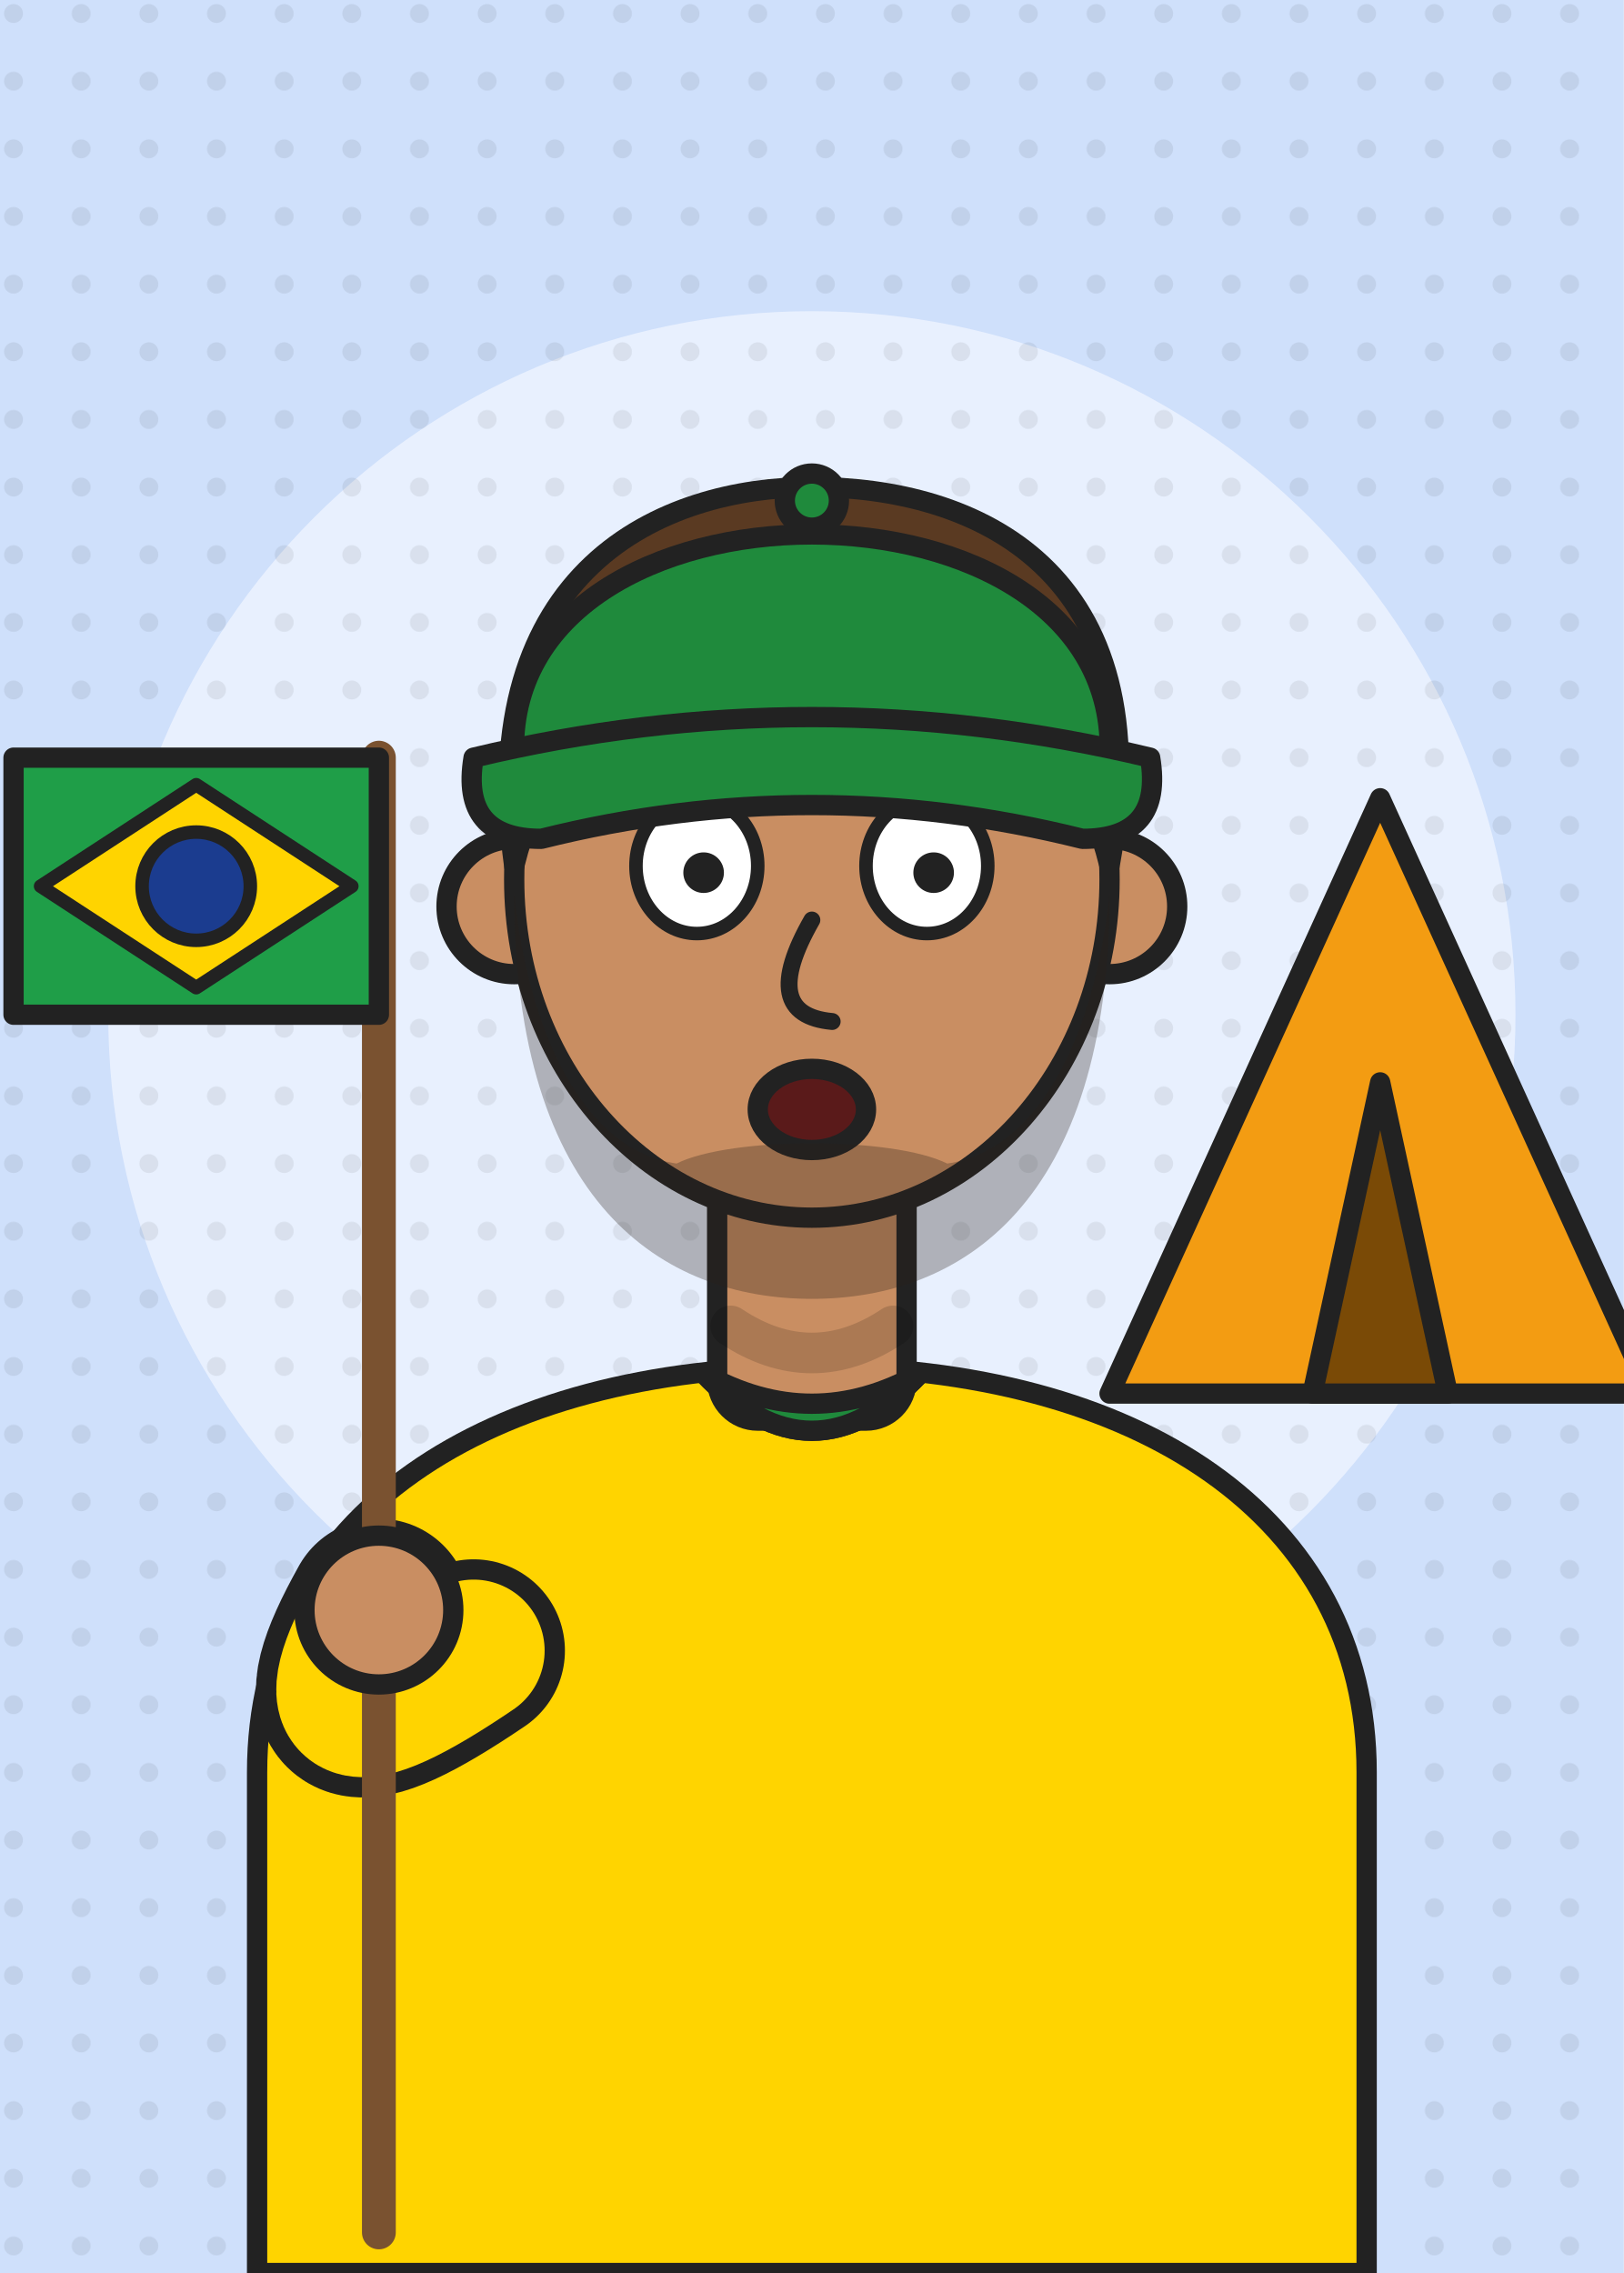
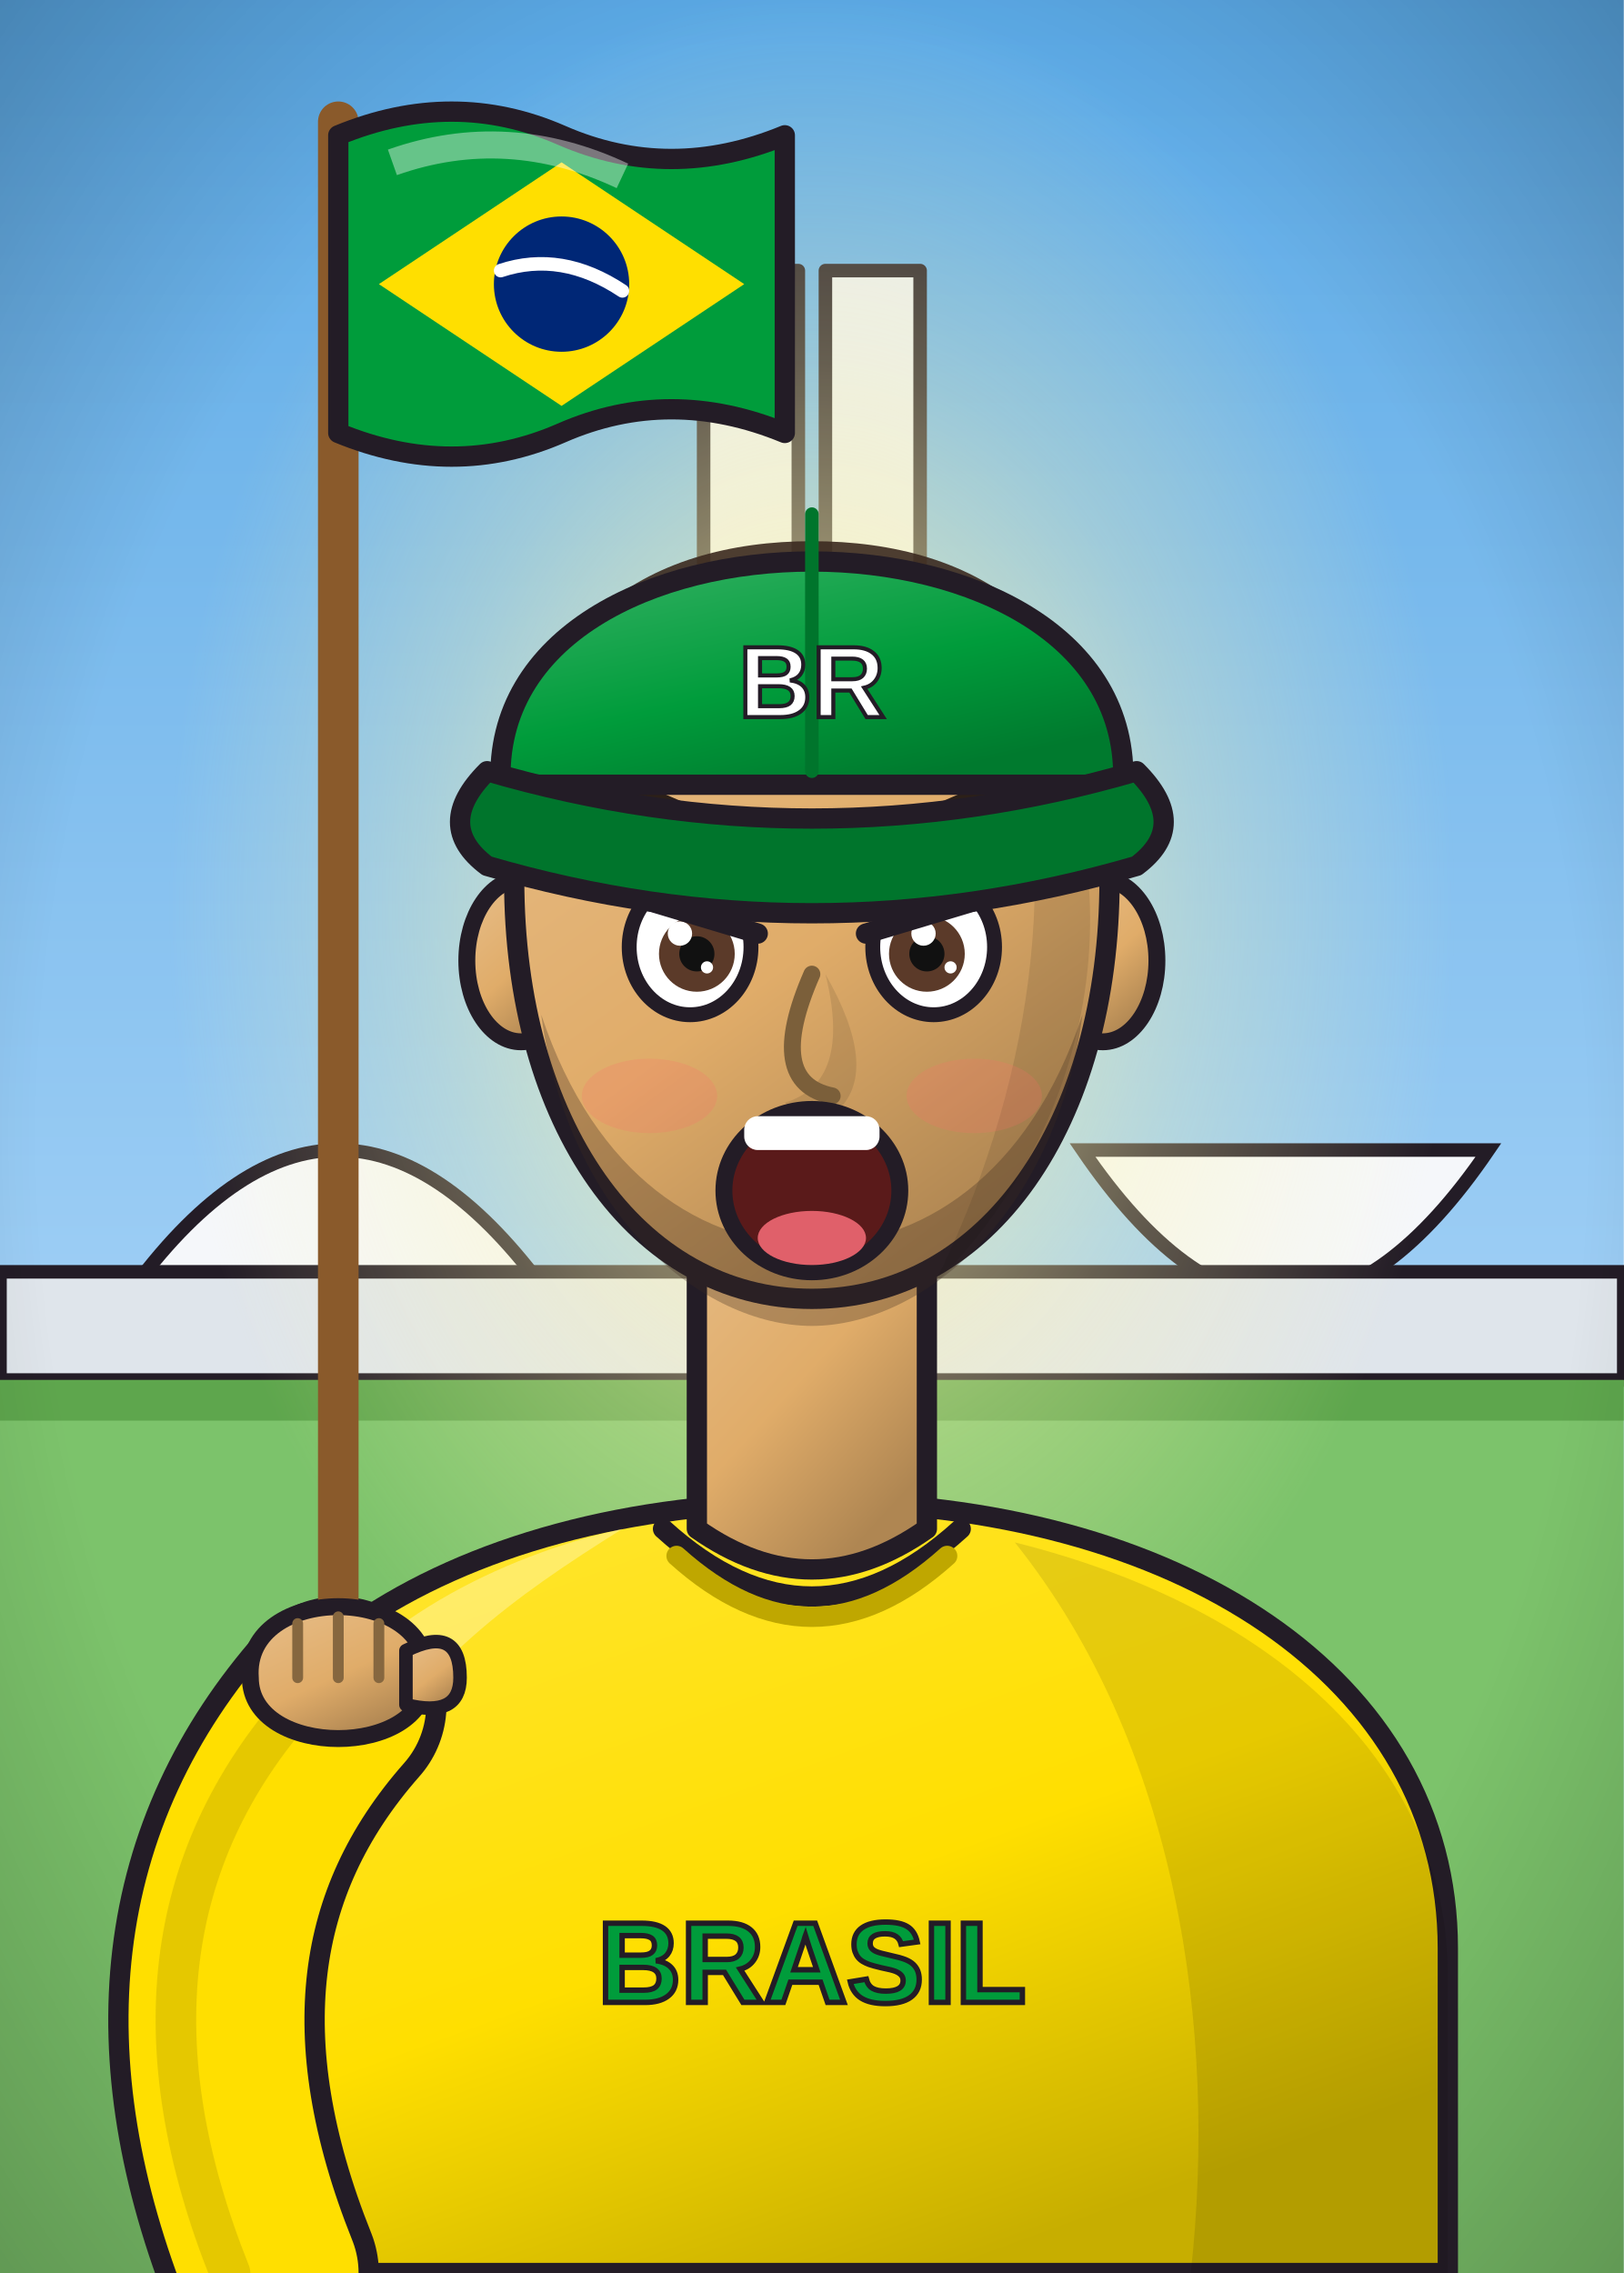
<svg xmlns="http://www.w3.org/2000/svg" viewBox="0 0 240 336" width="240" height="336">
  <defs>
-     <pattern id="dots" width="10" height="10" patternUnits="userSpaceOnUse">
-       <circle cx="2" cy="2" r="1.4" fill="#000" fill-opacity=".07" />
-     </pattern>
-     <pattern id="plaid" width="24" height="24" patternUnits="userSpaceOnUse">
-       <rect width="24" height="24" fill="#c0392b" />
-       <rect width="24" height="8" fill="#2c3e50" fill-opacity=".6" />
-       <rect width="8" height="24" fill="#2c3e50" fill-opacity=".6" />
-       <rect x="16" width="2" height="24" fill="#fff" fill-opacity=".4" />
-     </pattern>
-     <linearGradient id="tie" x1="0" y1="0" x2="1" y2="1">
-       <stop offset="0" stop-color="#ff5e8a" />
-       <stop offset=".25" stop-color="#ffb347" />
-       <stop offset=".5" stop-color="#ffe066" />
-       <stop offset=".75" stop-color="#5fd38d" />
-       <stop offset="1" stop-color="#5a8dee" />
+     <linearGradient id="lg0" x1="0" y1="0" x2="0" y2="1">
+       <stop offset="0" stop-color="#5aa9e6" />
+       <stop offset="1" stop-color="#cfe9ff" />
+     </linearGradient>
+     <radialGradient id="glowfff6b0" cx="0.5" cy="0.4" r="0.4">
+       <stop offset="0" stop-color="#fff6b0" stop-opacity="0.9" />
+       <stop offset="0.6" stop-color="#fff6b0" stop-opacity="0.3" />
+       <stop offset="1" stop-color="#fff6b0" stop-opacity="0" />
+     </radialGradient>
+     <radialGradient id="vignette" cx="0.5" cy="0.5" r="0.8">
+       <stop offset="0.6" stop-color="#000000" stop-opacity="0" />
+       <stop offset="1" stop-color="#000000" stop-opacity="0.3" />
+     </radialGradient>
+     <linearGradient id="lit3b2a20" x1="0" y1="0" x2="0.6" y2="1">
+       <stop offset="0" stop-color="#665951" />
+       <stop offset="0.6" stop-color="#3b2a20" />
+       <stop offset="1" stop-color="#2e2119" />
+     </linearGradient>
+     <linearGradient id="litffdf00" x1="0" y1="0" x2="0.6" y2="1">
+       <stop offset="0" stop-color="#ffe638" />
+       <stop offset="0.6" stop-color="#ffdf00" />
+       <stop offset="1" stop-color="#c7ae00" />
+     </linearGradient>
+     <linearGradient id="lite0ac69" x1="0" y1="0" x2="0.6" y2="1">
+       <stop offset="0" stop-color="#e7be8a" />
+       <stop offset="0.6" stop-color="#e0ac69" />
+       <stop offset="1" stop-color="#af8652" />
+     </linearGradient>
+     <linearGradient id="lit009c3b" x1="0" y1="0" x2="0.6" y2="1">
+       <stop offset="0" stop-color="#38b266" />
+       <stop offset="0.6" stop-color="#009c3b" />
+       <stop offset="1" stop-color="#007a2e" />
    </linearGradient>
  </defs>
-   <rect width="240" height="336" fill="#cfe0fb" />
-   <circle cx="120" cy="150" r="104" fill="#eef4ff" fill-opacity=".8" />
-   <rect width="240" height="336" fill="url(#dots)" />
-   <g stroke="#222" stroke-width="3" stroke-linejoin="round" stroke-linecap="round">
-     <path d="M164,206 L204,118 L244,206 Z" fill="#f39c12" />
-     <path d="M194,206 L204,160 L214,206 Z" fill="#7a4a06" />
-     <path d="M38,336 L38,262 C38,224 72,202 120,202 C168,202 202,224 202,262 L202,336 Z" fill="#ffd400" />
-     <rect x="106" y="166" width="28" height="44" rx="6" fill="#c98e62" />
-     <path d="M108,196 Q120,204 132,196" fill="none" stroke="#000" stroke-opacity=".15" stroke-width="6" />
-     <path d="M104,203 Q120,220 136,203" fill="none" />
-     <path d="M104,203 Q120,220 136,203 Q120,212 104,203 Z" fill="#1f8a3c" />
-     <circle cx="76" cy="134" r="10" fill="#c98e62" />
-     <circle cx="164" cy="134" r="10" fill="#c98e62" />
-     <ellipse cx="120" cy="130" rx="44" ry="50" fill="#c98e62" />
-     <ellipse cx="103" cy="128" rx="9" ry="10" fill="#fff" stroke-width="2" />
-     <circle cx="104" cy="129" r="3" fill="#222" stroke="none" />
-     <ellipse cx="137" cy="128" rx="9" ry="10" fill="#fff" stroke-width="2" />
-     <circle cx="138" cy="129" r="3" fill="#222" stroke="none" />
-     <path d="M93,110 Q103,104 113,110 M127,110 Q137,104 147,110" fill="none" stroke="#2b2118" stroke-width="4" />
-     <path d="M120,136 Q112,150 123,151" fill="none" stroke-width="2.5" />
-     <ellipse cx="120" cy="164" rx="8" ry="6" fill="#5a1a1a" />
-     <path d="M76,132 C76,178 98,192 120,192 C142,192 164,178 164,132 C162,152 154,170 140,172 C132,168 108,168 100,172 C86,170 78,152 76,132 Z" fill="#2b2118" fill-opacity=".3" stroke="none" />
-     <path d="M76,128 C70,84 98,72 120,72 C144,72 172,84 164,128 C158,104 142,94 120,94 C98,94 82,104 76,128 Z" fill="#5a3a22" />
-     <path d="M76,112 C74,68 166,68 164,112 Z" fill="#1f8a3c" />
-     <path d="M70,112 Q120,100 170,112 Q172,124 160,124 Q120,114 80,124 Q68,124 70,112 Z" fill="#1f8a3c" />
-     <circle cx="120" cy="74" r="4" fill="#1f8a3c" />
-     <path d="M70,244 Q42,263 56,238" fill="none" stroke="#222" stroke-width="27" />
-     <path d="M70,244 Q42,263 56,238" fill="none" stroke="#ffd400" stroke-width="21" />
-     <path d="M56,330 L56,112" stroke="#7a5230" stroke-width="5" />
-     <rect x="2" y="112" width="54" height="38" fill="#1f9e48" />
-     <path d="M29,116 L52,131 L29,146 L6,131 Z" fill="#ffd400" stroke-width="2" />
-     <circle cx="29" cy="131" r="8" fill="#1b3c8f" stroke-width="2" />
-     <circle cx="56" cy="238" r="11" fill="#c98e62" />
+   <rect x="0" y="0" width="240" height="336" fill="url(#lg0)" stroke-linejoin="round" />
+   <rect x="104" y="40" width="14" height="150" fill="#e8edf2" stroke="#231c26" stroke-width="2" stroke-linejoin="round" />
+   <rect x="122" y="40" width="14" height="150" fill="#e8edf2" stroke="#231c26" stroke-width="2" stroke-linejoin="round" />
+   <rect x="100" y="86" width="40" height="6" fill="#cdd5de" stroke="#231c26" stroke-width="2" stroke-linejoin="round" />
+   <path d="M20,190 Q50,150 80,190 Z" fill="#f5f7fa" stroke="#231c26" stroke-width="2" />
+   <path d="M160,170 Q190,214 220,170 Z" fill="#f5f7fa" stroke="#231c26" stroke-width="2" />
+   <rect x="0" y="188" width="240" height="16" fill="#dfe5eb" stroke="#231c26" stroke-width="2" stroke-linejoin="round" />
+   <rect x="0" y="204" width="240" height="132" fill="#7cc36b" stroke-linejoin="round" />
+   <rect x="0" y="204" width="240" height="6" fill="#5ea64d" stroke-linejoin="round" />
+   <rect x="0" y="0" width="240" height="336" fill="url(#glowfff6b0)" stroke-linejoin="round" />
+   <rect x="0" y="0" width="240" height="336" fill="url(#vignette)" stroke-linejoin="round" />
+   <path d="M26,336 L26,288 C26,248 66,222 120,222 C174,222 214,248 214,288 L214,336 Z" fill="url(#litffdf00)" stroke="#231c26" stroke-width="3" stroke-linejoin="round" stroke-linecap="round" />
+   <path d="M150,228 C190,238 214,262 214,292 V336 H176 C180,300 174,258 150,228 Z" fill="#000000" fill-opacity="0.1" />
+   <path d="M44,256 C54,240 74,230 92,226 C76,236 62,246 52,264 Z" fill="#ffffff" fill-opacity="0.3" />
+   <path d="M103,170 L103,226 Q120,238 137,226 L137,170 Z" fill="url(#lite0ac69)" stroke="#231c26" stroke-width="3" stroke-linejoin="round" stroke-linecap="round" />
+   <path d="M103,176 Q120,206 137,176 L137,170 L103,170 Z" fill="#000000" fill-opacity="0.2" />
+   <path d="M98,226 Q120,246 142,226" fill="none" stroke="#231c26" stroke-width="3" stroke-linecap="round" stroke-linejoin="round" />
+   <path d="M100,230 Q120,248 140,230" fill="none" stroke="#bfa700" stroke-width="3" stroke-linecap="round" stroke-linejoin="round" />
+   <text x="120" y="296" font-size="17" fill="#009c3b" font-family="Arial, Helvetica, sans-serif" font-weight="bold" text-anchor="middle" stroke="#231c26" stroke-width="0.8">BRASIL</text>
+   <ellipse cx="77" cy="142" rx="8" ry="12" fill="url(#lite0ac69)" stroke="#231c26" stroke-width="2.5" />
+   <ellipse cx="163" cy="142" rx="8" ry="12" fill="url(#lite0ac69)" stroke="#231c26" stroke-width="2.5" />
+   <path d="M79,136 Q74,142 79,148 M161,136 Q166,142 161,148" fill="none" stroke="#9d784a" stroke-width="2" stroke-linecap="round" stroke-linejoin="round" />
+   <path d="M76,130 C76,96 96,84 120,84 C144,84 164,96 164,130 C164,166 146,192 120,192 C94,192 76,166 76,130 Z" fill="url(#lite0ac69)" stroke="#231c26" stroke-width="3" stroke-linejoin="round" stroke-linecap="round" />
+   <path d="M148,98 C166,118 168,160 138,190 C152,162 158,128 148,98 Z" fill="#000000" fill-opacity="0.1" />
+   <path d="M92,96 C100,90 110,88 120,88 C104,92 96,100 92,112 Z" fill="#ffffff" fill-opacity="0.4" />
+   <ellipse cx="96" cy="162" rx="10" ry="5.5" fill="#ff6b6b" fill-opacity="0.2" />
+   <ellipse cx="144" cy="162" rx="10" ry="5.5" fill="#ff6b6b" fill-opacity="0.2" />
+   <ellipse cx="102" cy="140" rx="9" ry="10" fill="#ffffff" stroke="#231c26" stroke-width="2.2" />
+   <circle cx="103" cy="141" r="5.6" fill="#5b3a29" />
+   <circle cx="103" cy="141" r="2.6" fill="#111111" />
+   <circle cx="100.5" cy="138" r="1.8" fill="#ffffff" />
+   <circle cx="104.5" cy="143" r="0.9" fill="#ffffff" />
+   <path d="M91,128 L113,128 L113,138 Z" fill="#e0ac69" stroke="#231c26" stroke-width="0" stroke-linejoin="round" stroke-linecap="round" />
+   <path d="M92,132 L112,138" fill="none" stroke="#231c26" stroke-width="3" stroke-linecap="round" stroke-linejoin="round" />
+   <ellipse cx="138" cy="140" rx="9" ry="10" fill="#ffffff" stroke="#231c26" stroke-width="2.2" />
+   <circle cx="137" cy="141" r="5.6" fill="#5b3a29" />
+   <circle cx="137" cy="141" r="2.6" fill="#111111" />
+   <circle cx="136.5" cy="138" r="1.8" fill="#ffffff" />
+   <circle cx="140.5" cy="143" r="0.9" fill="#ffffff" />
+   <path d="M127,128 L149,128 L127,138 Z" fill="#e0ac69" stroke="#231c26" stroke-width="0" stroke-linejoin="round" stroke-linecap="round" />
+   <path d="M128,138 L148,132" fill="none" stroke="#231c26" stroke-width="3" stroke-linecap="round" stroke-linejoin="round" />
+   <path d="M91,117 L112,126 M128,126 L149,117" fill="none" stroke="#2c2018" stroke-width="5" stroke-linecap="round" stroke-linejoin="round" />
+   <path d="M122,144 Q130,158 124,164 Q120,166 116,163 Q126,160 122,144 Z" fill="#000000" fill-opacity="0.1" />
+   <path d="M120,144 Q113,160 123,162" fill="none" stroke="#7b5f3a" stroke-width="2.5" stroke-linecap="round" stroke-linejoin="round" />
+   <path d="M80,150 C84,180 104,196 120,196 C136,196 156,180 160,150 C152,174 136,184 120,184 C104,184 88,174 80,150 Z" fill="#3b2a20" fill-opacity="0.3" />
+   <ellipse cx="120" cy="176" rx="13" ry="12" fill="#5a1a1a" stroke="#231c26" stroke-width="2.5" />
+   <rect x="110" y="165" width="20" height="5" rx="2" fill="#ffffff" stroke-linejoin="round" />
+   <ellipse cx="120" cy="183" rx="8" ry="4" fill="#e0606a" />
+   <path d="M76,128 C74,92 96,80 120,80 C144,80 166,92 164,128 C156,106 140,98 120,98 C100,98 84,106 76,128 Z" fill="#3b2a20" fill-opacity="0.9" />
+   <path d="M74,116 C72,72 168,72 166,116 Z" fill="url(#lit009c3b)" stroke="#231c26" stroke-width="3" stroke-linejoin="round" stroke-linecap="round" />
+   <path d="M120,76 V114" fill="none" stroke="#00752c" stroke-width="2" stroke-linecap="round" stroke-linejoin="round" />
+   <path d="M72,114 Q120,128 168,114 Q176,122 168,128 Q120,142 72,128 Q64,122 72,114 Z" fill="#00752c" stroke="#231c26" stroke-width="3" stroke-linejoin="round" stroke-linecap="round" />
+   <text x="120" y="106" font-size="15" fill="#ffffff" font-family="Arial, Helvetica, sans-serif" font-weight="bold" text-anchor="middle" stroke="#231c26" stroke-width="0.6">BR</text>
+   <path d="M40,336 Q20,286 50,252" fill="none" stroke="#231c26" stroke-width="32" stroke-linecap="round" stroke-linejoin="round" />
+   <path d="M40,336 Q20,286 50,252" fill="none" stroke="#ffdf00" stroke-width="26" stroke-linecap="round" stroke-linejoin="round" />
+   <path d="M40,336 Q20,286 50,252" fill="none" stroke="#ccb200" stroke-width="6" stroke-linecap="round" stroke-linejoin="round" stroke-opacity="0.5" transform="translate(-6 0)" />
+   <path d="M50,246 V18" fill="none" stroke="#8a5a2b" stroke-width="6" stroke-linecap="round" stroke-linejoin="round" />
+   <clipPath id="flagleft">
+     <path d="M50,20 Q67,13 83,20 T116,20 V64 Q99,57 83,64 T50,64 Z" />
+   </clipPath>
+   <g clip-path="url(#flagleft)">
+     <rect x="50" y="10" width="66" height="60" fill="#009c3b" stroke-linejoin="round" />
+     <path d="M83,24 L110,42 L83,60 L56,42 Z" fill="#ffdf00" />
+     <circle cx="83" cy="42" r="10" fill="#002776" />
+     <path d="M74,40 Q83,37 92,43" fill="none" stroke="#ffffff" stroke-width="2" stroke-linecap="round" stroke-linejoin="round" />
+   </g>
+   <path d="M50,20 Q67,13 83,20 T116,20 V64 Q99,57 83,64 T50,64 Z" fill="none" stroke="#231c26" stroke-width="3" stroke-linejoin="round" />
+   <path d="M58,24 Q75,18 92,26" fill="none" stroke="#ffffff" stroke-opacity="0.4" stroke-width="4" />
+   <g>
+     <path d="M37,248 C36,234 64,234 63,248 C63,260 37,260 37,248 Z" fill="url(#lite0ac69)" stroke="#231c26" stroke-width="2.5" stroke-linejoin="round" stroke-linecap="round" />
+     <path d="M44,240 V248 M50,239 V248 M56,240 V248" fill="none" stroke="#86673f" stroke-width="1.6" stroke-linecap="round" stroke-linejoin="round" />
+     <path d="M60,244 q8,-4 8,4 q0,6 -8,4 Z" fill="url(#lite0ac69)" stroke="#231c26" stroke-width="2" stroke-linejoin="round" stroke-linecap="round" />
  </g>
</svg>
